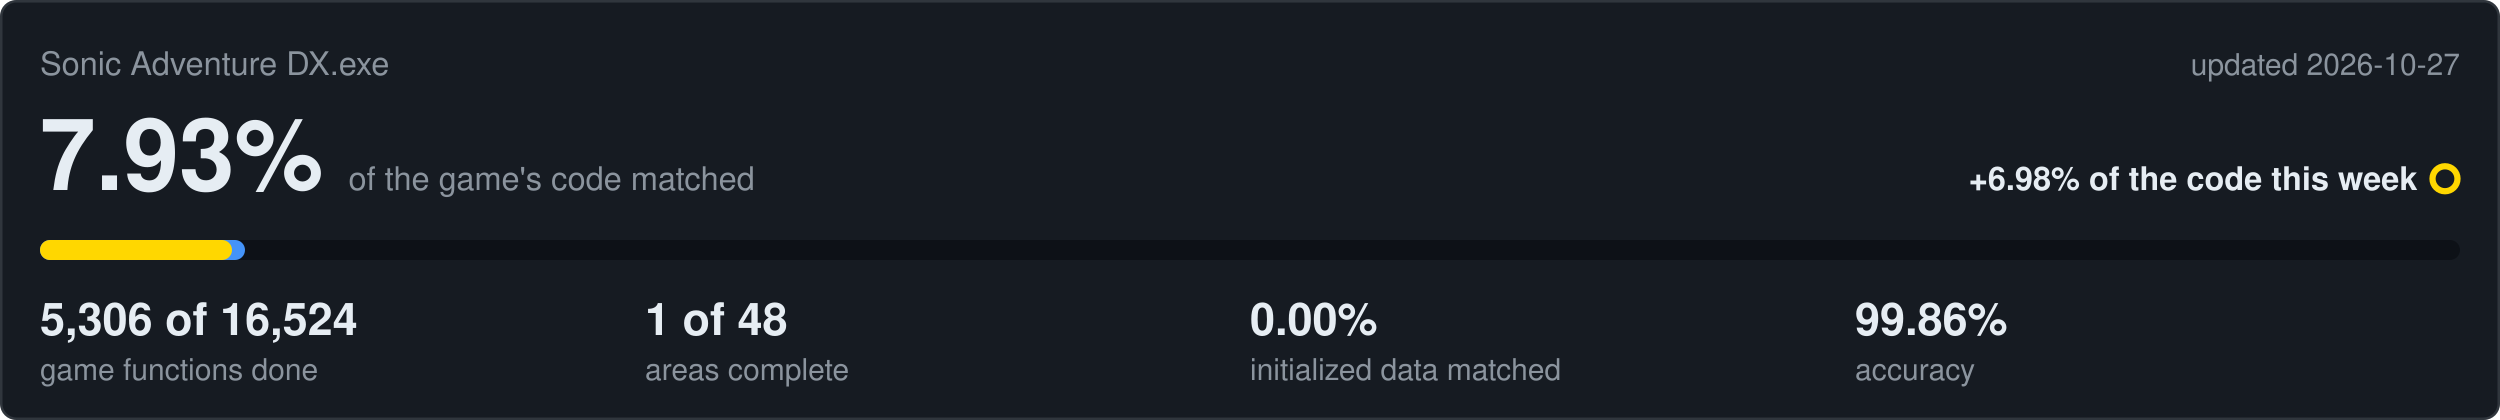
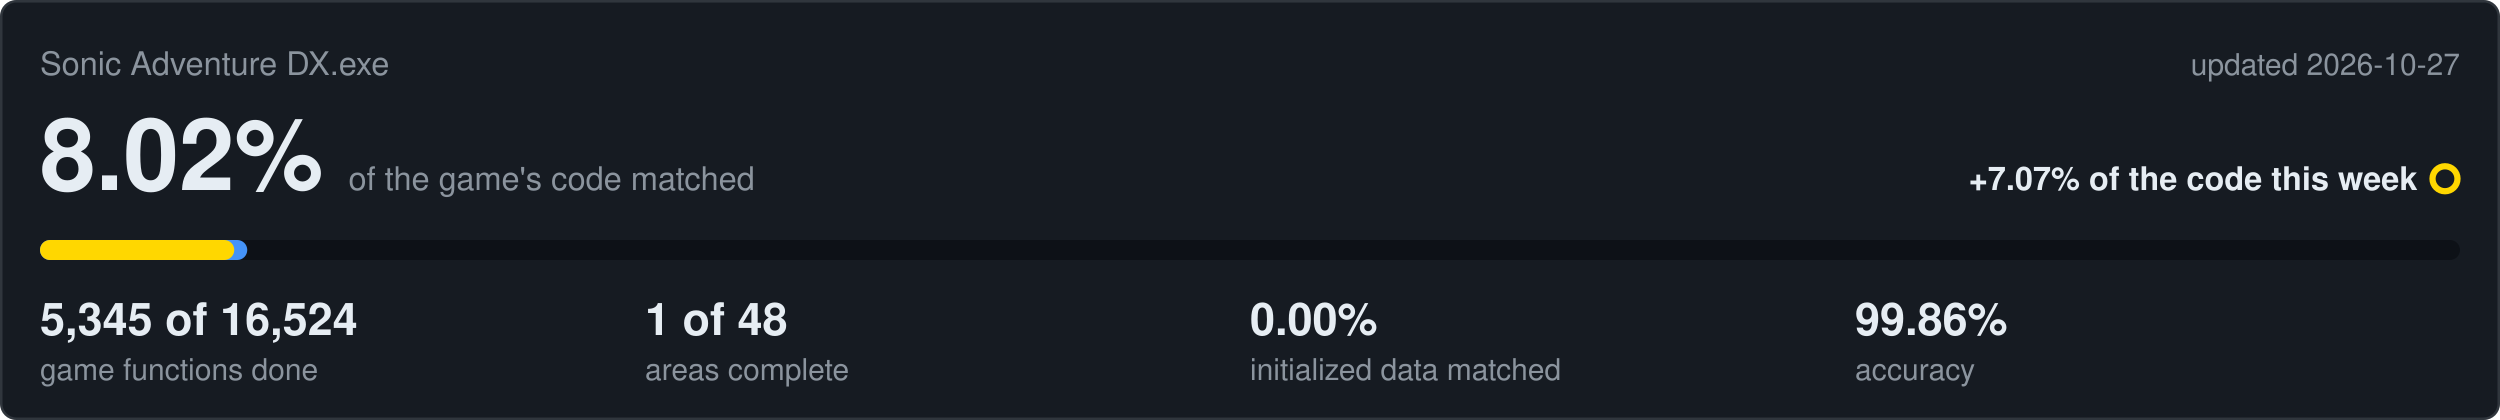
<svg xmlns="http://www.w3.org/2000/svg" viewBox="0 0 1000 168" width="1000" height="168">
  <rect x="0.5" y="0.5" width="999" height="167" rx="6" fill="#161b22" stroke="#30363d" />
  <text x="16" y="30" font-family="Segoe UI,Helvetica,Arial,sans-serif" font-size="13" fill="#8b949e">Sonic Adventure DX.exe</text>
  <text x="984" y="30" text-anchor="end" font-family="Segoe UI,Helvetica,Arial,sans-serif" font-size="12" fill="#8b949e">updated 2026-10-27</text>
-   <text x="16" y="76" font-family="Segoe UI,Helvetica,Arial,sans-serif" font-size="40" font-weight="600" fill="#e6edf3">7.93%<tspan dx="10" font-size="13" font-weight="400" fill="#8b949e">of the game's code matched</tspan>
+   <text x="16" y="76" font-family="Segoe UI,Helvetica,Arial,sans-serif" font-size="40" font-weight="600" fill="#e6edf3">8.02%<tspan dx="10" font-size="13" font-weight="400" fill="#8b949e">of the game's code matched</tspan>
  </text>
-   <text x="967" y="76" text-anchor="end" font-family="Segoe UI,Helvetica,Arial,sans-serif" font-size="13" font-weight="600" fill="#e6edf3">+6.98% of the code this week</text>
+   <text x="967" y="76" text-anchor="end" font-family="Segoe UI,Helvetica,Arial,sans-serif" font-size="13" font-weight="600" fill="#e6edf3">+7.07% of the code this week</text>
  <circle cx="978" cy="71.5" r="5" fill="none" stroke="#ffd700" stroke-width="2.5" />
  <rect x="16" y="96" width="968" height="8" rx="4" fill="#0d1117" />
-   <rect x="16" y="96" width="82.0" height="8" rx="4" fill="#4493f8" />
-   <rect x="16" y="96" width="76.8" height="8" rx="4" fill="#ffd700" />
-   <text x="16" y="134" font-family="Segoe UI,Helvetica,Arial,sans-serif" font-size="18" font-weight="600" fill="#e6edf3">5,306 of 16,524</text>
+   <rect x="16" y="96" width="82.9" height="8" rx="4" fill="#4493f8" />
+   <rect x="16" y="96" width="77.7" height="8" rx="4" fill="#ffd700" />
+   <text x="16" y="134" font-family="Segoe UI,Helvetica,Arial,sans-serif" font-size="18" font-weight="600" fill="#e6edf3">5,345 of 16,524</text>
  <text x="16" y="152" font-family="Segoe UI,Helvetica,Arial,sans-serif" font-size="12" fill="#8b949e">game functions done</text>
  <text x="258" y="134" font-family="Segoe UI,Helvetica,Arial,sans-serif" font-size="18" font-weight="600" fill="#e6edf3">1 of 48</text>
  <text x="258" y="152" font-family="Segoe UI,Helvetica,Arial,sans-serif" font-size="12" fill="#8b949e">areas complete</text>
  <text x="500" y="134" font-family="Segoe UI,Helvetica,Arial,sans-serif" font-size="18" font-weight="600" fill="#e6edf3">0.00%</text>
  <text x="500" y="152" font-family="Segoe UI,Helvetica,Arial,sans-serif" font-size="12" fill="#8b949e">initialized data matched</text>
  <text x="742" y="134" font-family="Segoe UI,Helvetica,Arial,sans-serif" font-size="18" font-weight="600" fill="#e6edf3">99.86%</text>
  <text x="742" y="152" font-family="Segoe UI,Helvetica,Arial,sans-serif" font-size="12" fill="#8b949e">accuracy</text>
</svg>
